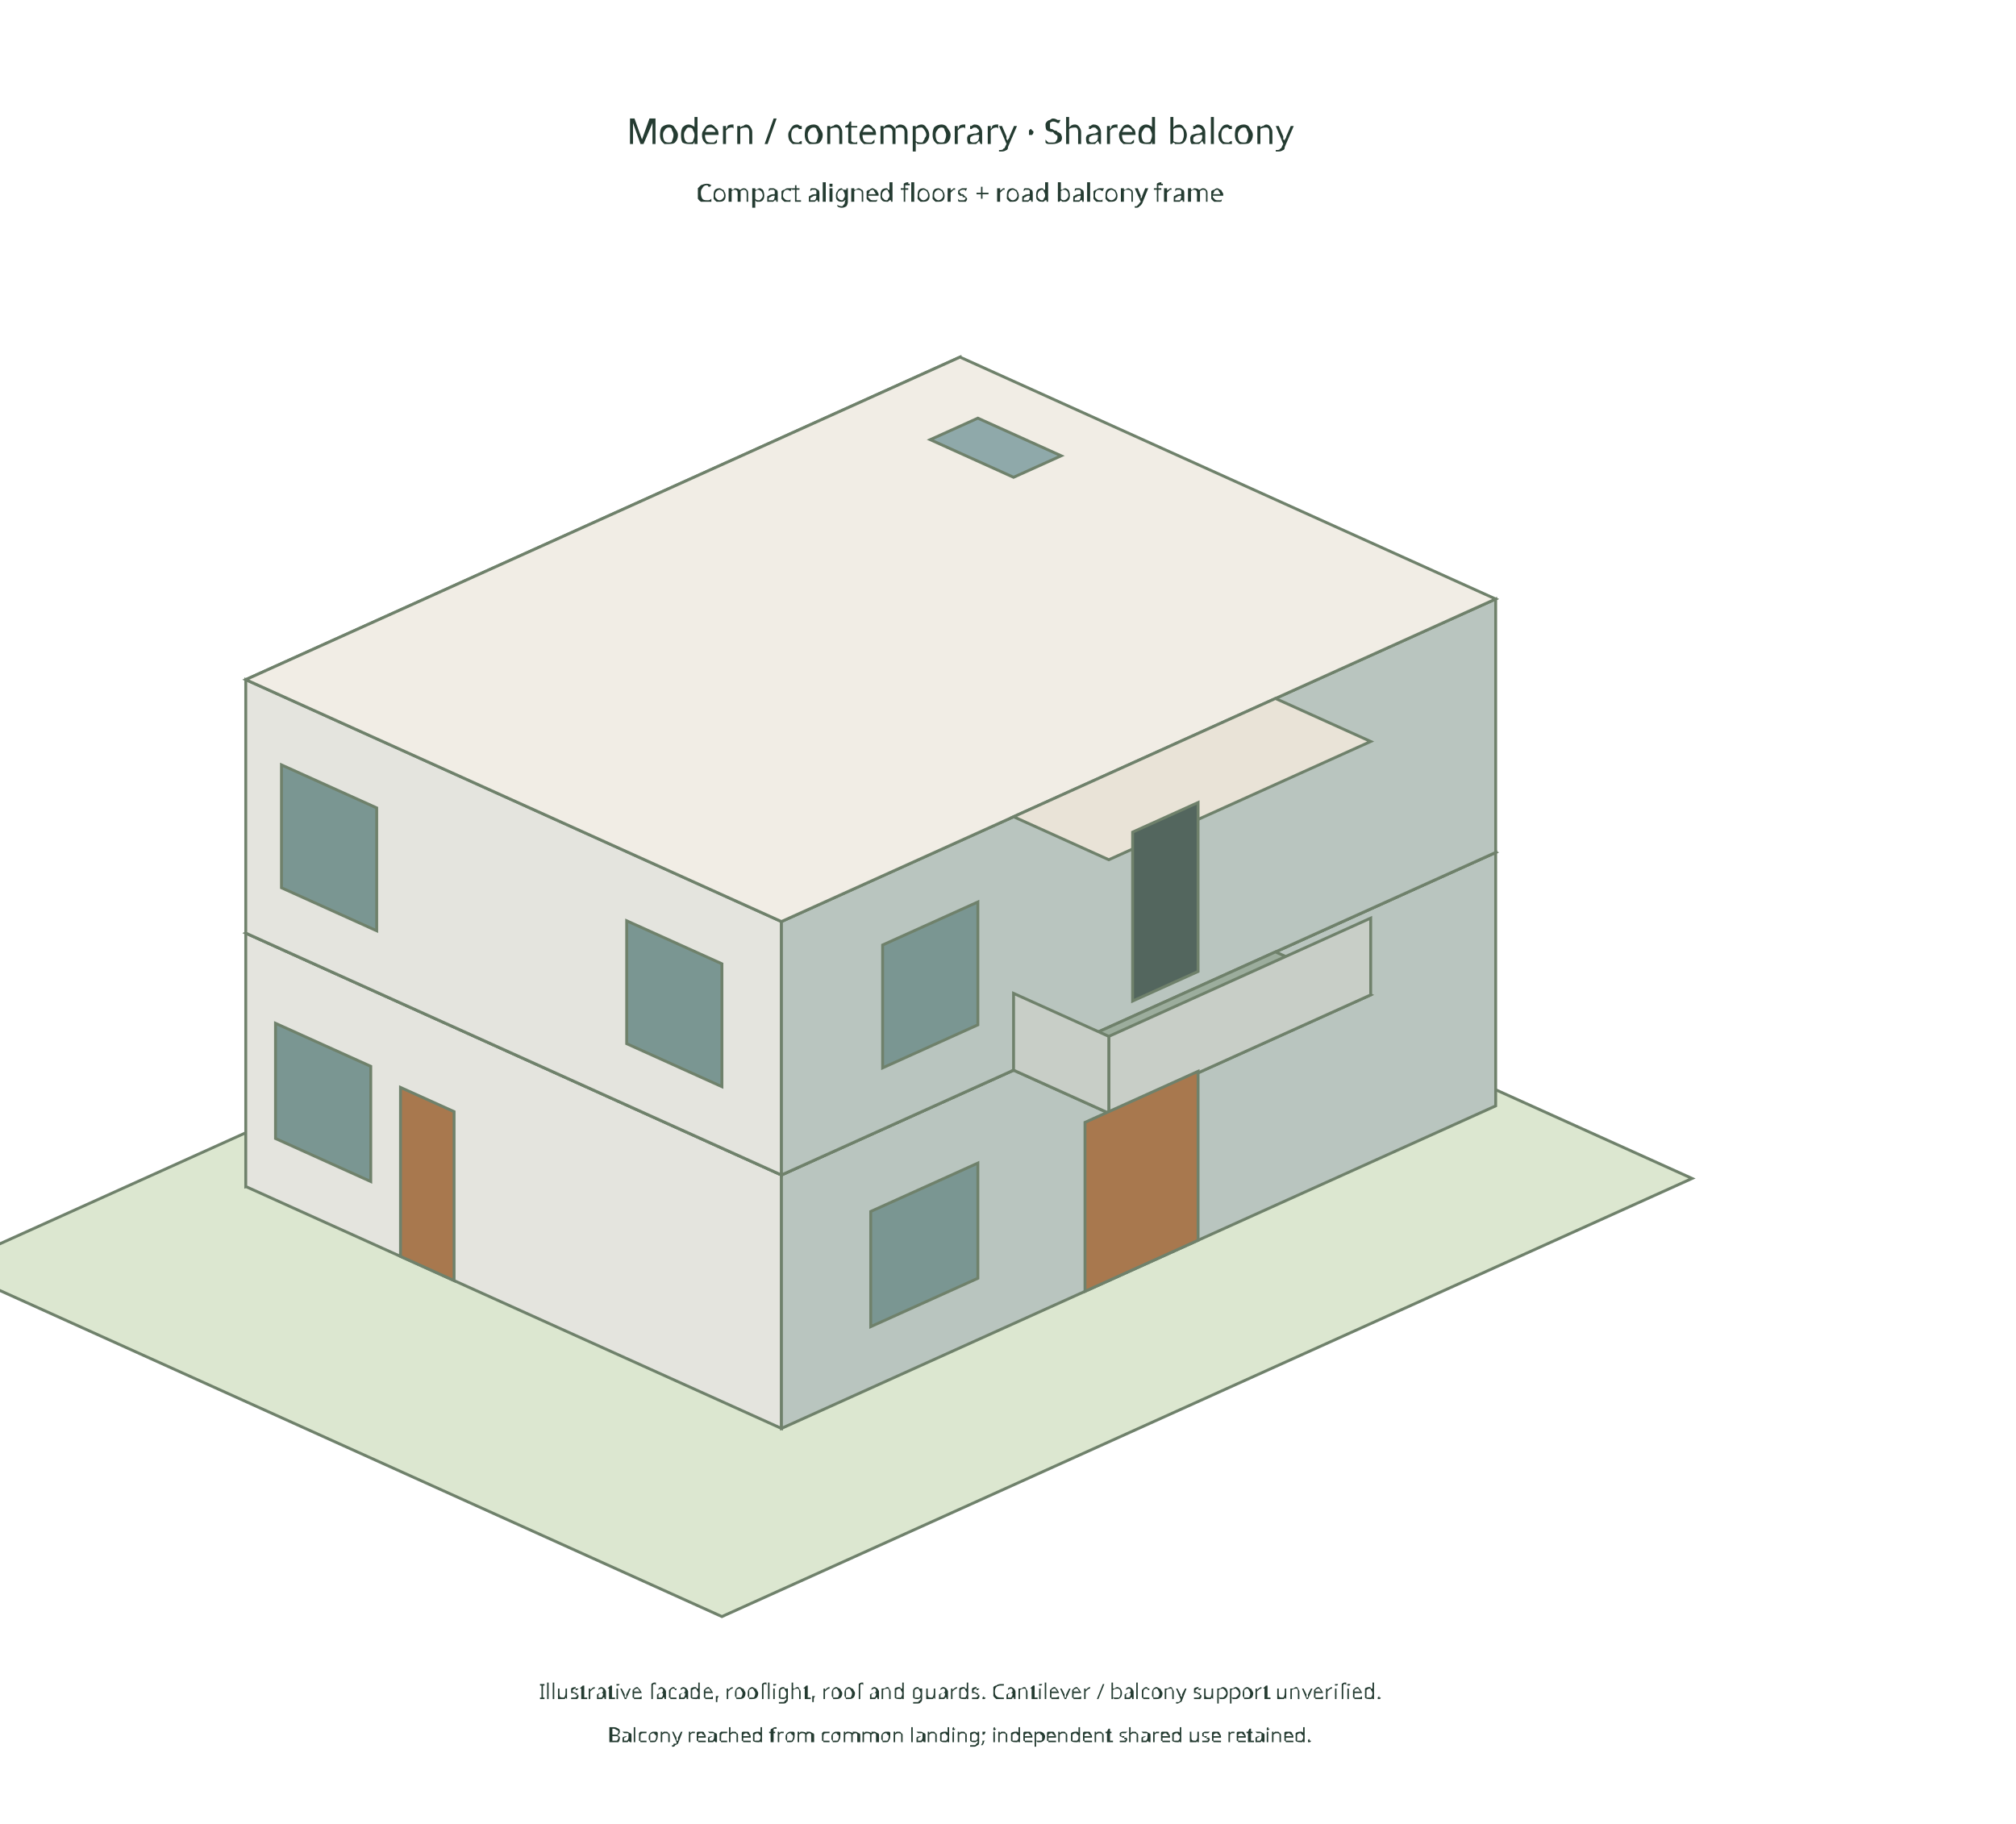
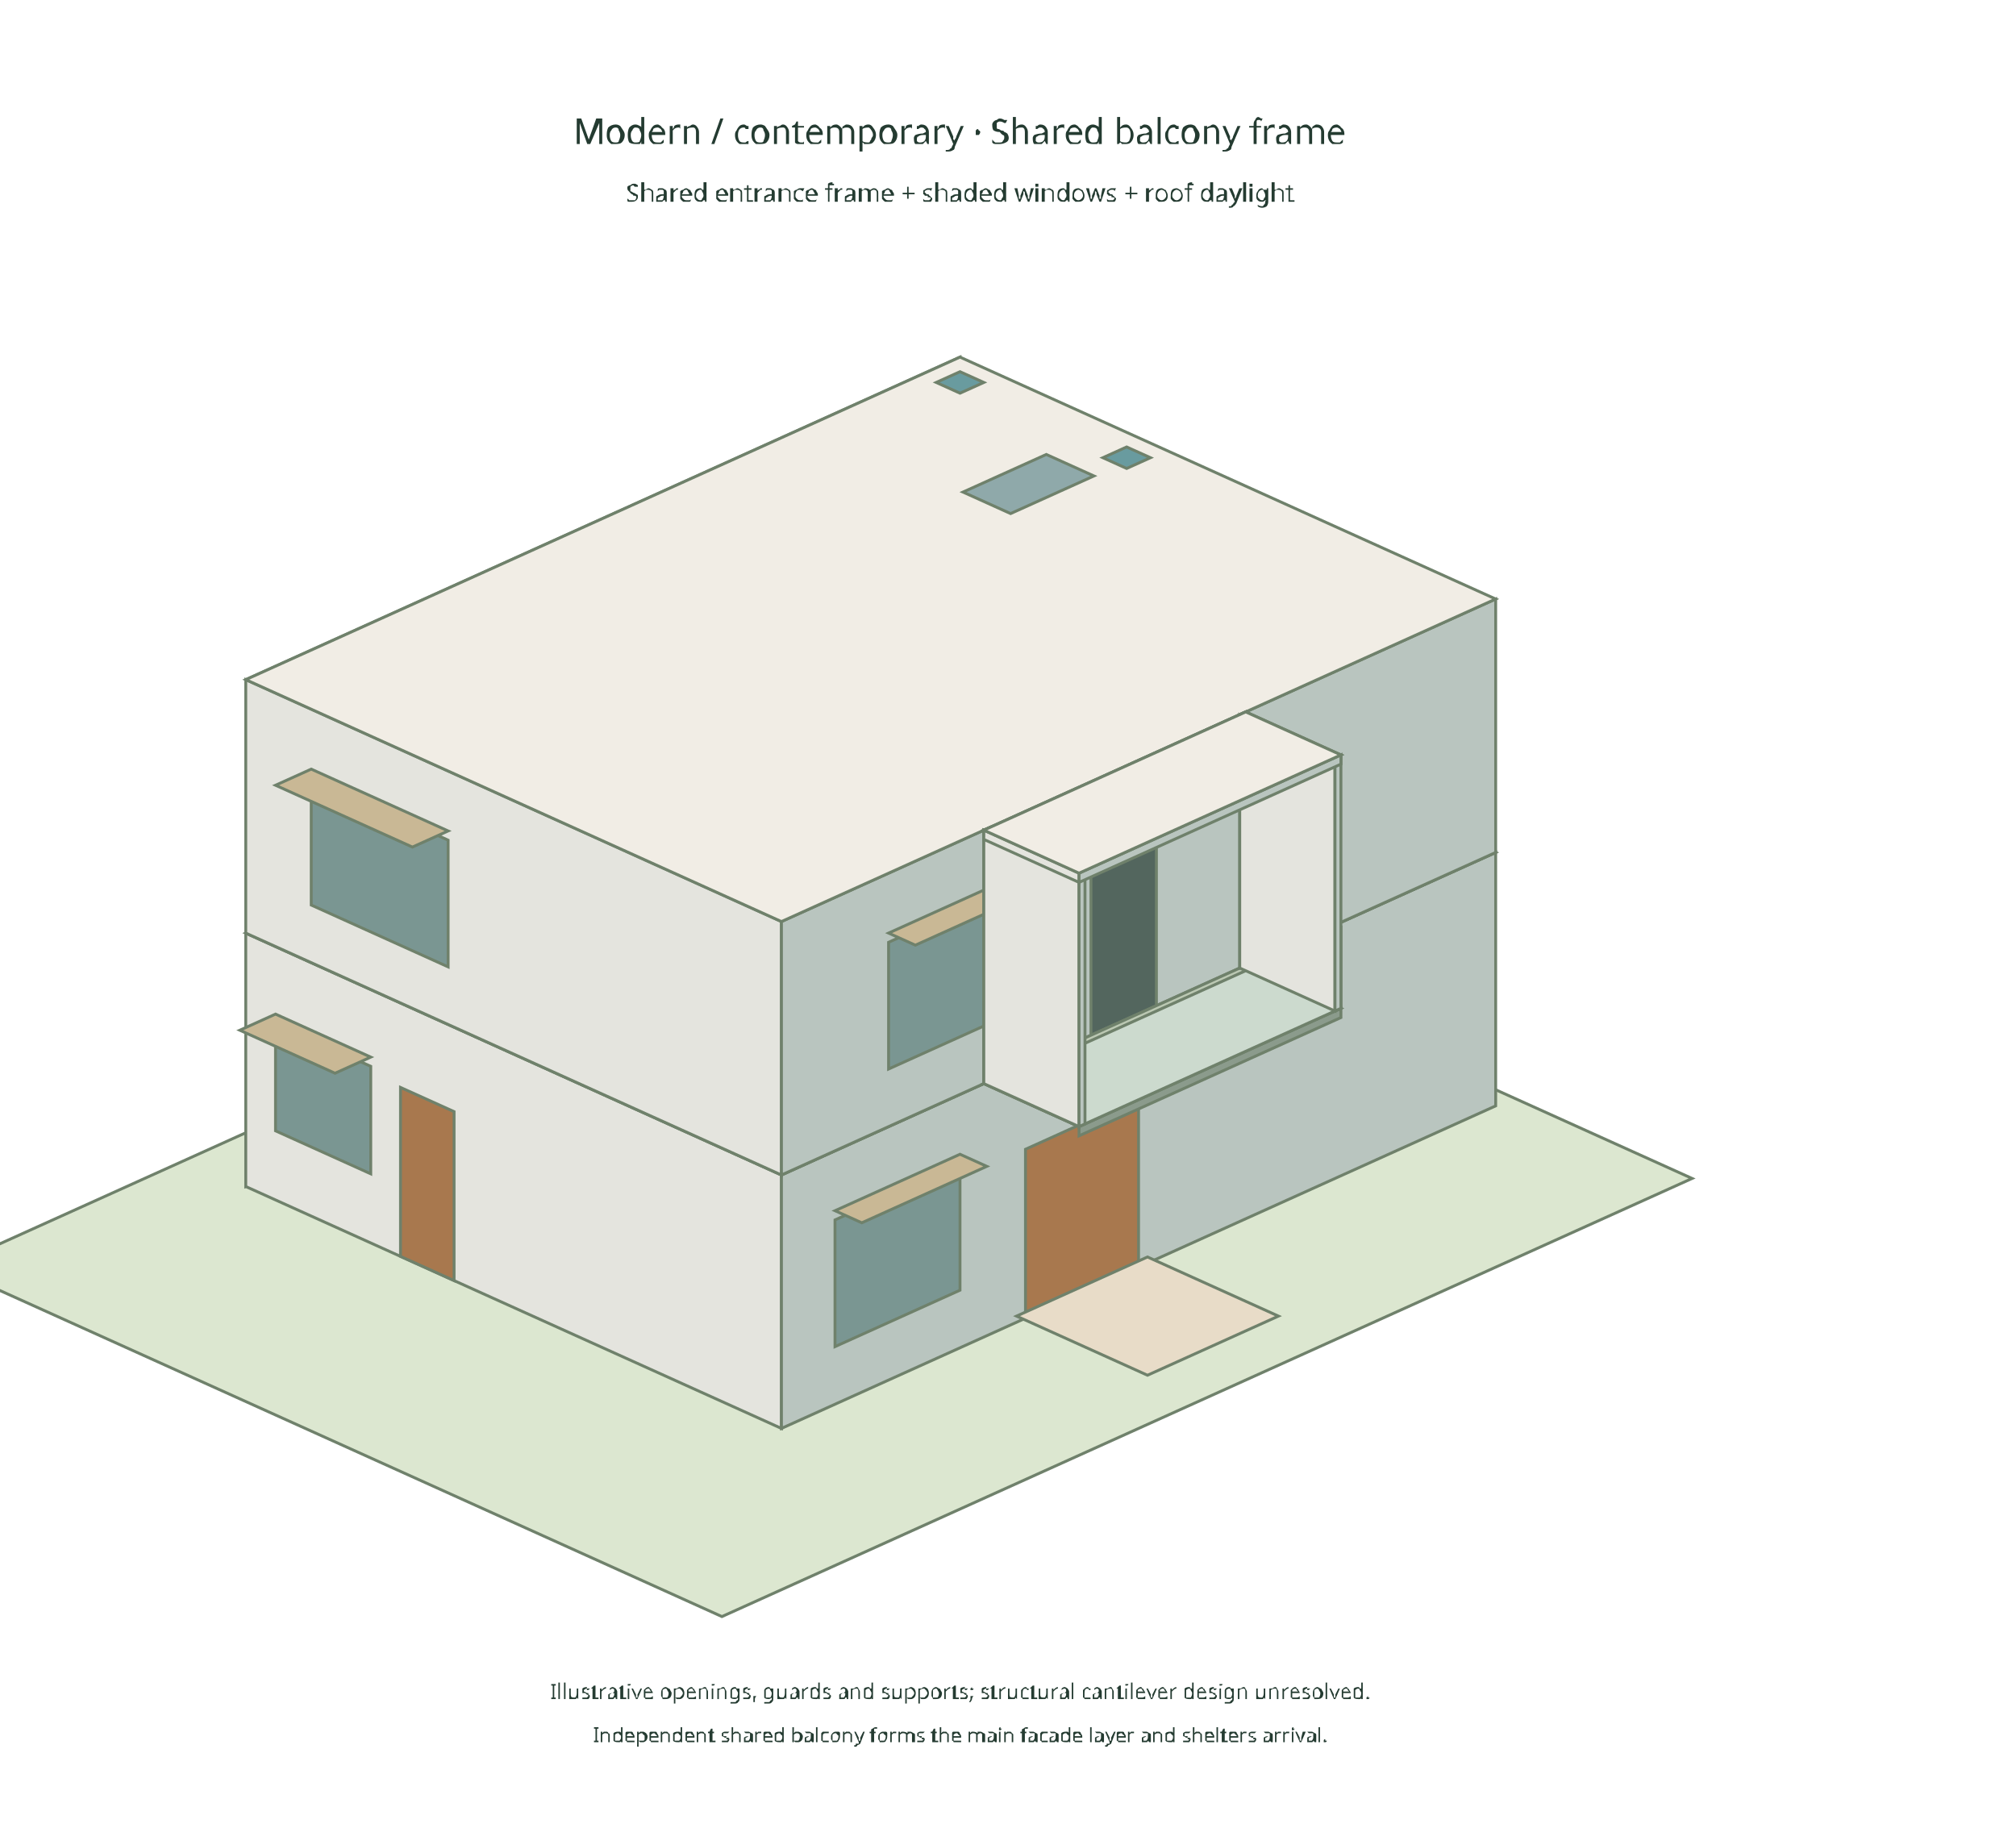
- <svg xmlns="http://www.w3.org/2000/svg" viewBox="-10 -9 21 19" class="drawing" role="img" aria-label="massing conceptual drawing" data-revision="C06" data-option="01">
+ <svg xmlns="http://www.w3.org/2000/svg" viewBox="-10 -9 21 19" class="drawing" role="img" aria-label="massing conceptual drawing" data-revision="C07" data-option="01">
  <polygon points="-0.434,-0.364 7.626,3.276 -2.48,7.84 -10.54,4.2" fill="#dce7d0" stroke="#6f816b" stroke-width="0.03" />
  <polygon points="0,0 -7.44,3.36 -7.44,0.72 0,-2.64" fill="#d4d8d0" stroke="#6f816b" stroke-width="0.03" />
  <polygon points="-7.44,3.36 -1.86,5.88 -1.86,3.24 -7.44,0.72" fill="#e4e4de" stroke="#6f816b" stroke-width="0.03" />
  <polygon points="5.58,2.52 -1.86,5.88 -1.86,3.24 5.58,-0.12" fill="#b9c5bf" stroke="#6f816b" stroke-width="0.03" />
  <polygon points="0,-2.64 5.58,-0.12 -1.86,3.24 -7.44,0.72" fill="#f1ede5" stroke="#6f816b" stroke-width="0.03" />
  <polygon points="0,-2.64 -7.44,0.72 -7.44,-1.92 0,-5.28" fill="#d4d8d0" stroke="#6f816b" stroke-width="0.03" />
  <polygon points="-7.44,0.72 -1.86,3.24 -1.86,0.6 -7.44,-1.92" fill="#e4e4de" stroke="#6f816b" stroke-width="0.03" />
  <polygon points="5.58,-0.12 -1.86,3.24 -1.86,0.6 5.58,-2.76" fill="#b9c5bf" stroke="#6f816b" stroke-width="0.03" />
  <polygon points="0,-5.28 5.58,-2.76 -1.86,0.6 -7.44,-1.92" fill="#f1ede5" stroke="#6f816b" stroke-width="0.03" />
-   <polygon points="3.286,0.916 4.278,1.364 1.55,2.596 0.558,2.148" fill="#9cad9d" stroke="#6f816b" stroke-width="0.03" />
-   <polygon points="4.278,1.364 1.55,2.596 1.55,1.796 4.278,0.564" fill="#c8cec7" stroke="#6f816b" stroke-width="0.03" />
-   <polygon points="0.558,2.148 1.55,2.596 1.55,1.796 0.558,1.348" fill="#c8cec7" stroke="#6f816b" stroke-width="0.03" />
-   <polygon points="3.286,-1.724 4.278,-1.276 1.55,-0.044 0.558,-0.492" fill="#e9e3d7" stroke="#6f816b" stroke-width="0.03" />
-   <polygon points="2.48,3.92 1.302,4.452 1.302,2.692 2.48,2.16" fill="#a8784e" stroke="#6f816b" stroke-width="0.03" />
+   <polygon points="1.86,4.2 0.682,4.732 0.682,2.972 1.86,2.44" fill="#a8784e" stroke="#6f816b" stroke-width="0.03" />
  <polygon points="-5.828,4.088 -5.27,4.34 -5.27,2.58 -5.828,2.328" fill="#a8784e" stroke="#6f816b" stroke-width="0.03" />
-   <polygon points="-7.13,2.86 -6.138,3.308 -6.138,2.108 -7.13,1.66" fill="#7a9692" stroke="#6f816b" stroke-width="0.03" />
-   <polygon points="0.186,4.316 -0.93,4.82 -0.93,3.62 0.186,3.116" fill="#7a9692" stroke="#6f816b" stroke-width="0.03" />
-   <polygon points="2.48,1.12 1.798,1.428 1.798,-0.332 2.48,-0.64" fill="#53665e" stroke="#6f816b" stroke-width="0.03" />
-   <polygon points="-7.068,0.248 -6.076,0.696 -6.076,-0.584 -7.068,-1.032" fill="#7a9692" stroke="#6f816b" stroke-width="0.03" />
-   <polygon points="-3.472,1.872 -2.48,2.32 -2.48,1.04 -3.472,0.592" fill="#7a9692" stroke="#6f816b" stroke-width="0.03" />
-   <polygon points="0.186,1.676 -0.806,2.124 -0.806,0.844 0.186,0.396" fill="#7a9692" stroke="#6f816b" stroke-width="0.03" />
-   <polygon points="0.186,-4.644 1.054,-4.252 0.558,-4.028 -0.31,-4.42" fill="#8fa9aa" stroke="#6f816b" stroke-width="0.03" />
-   <text x="0" y="-7.5" font-size="0.36" text-anchor="middle" fill="#243b31" font-family="system-ui,sans-serif">Modern / contemporary · Shared balcony</text>
-   <text x="0" y="-6.9" font-size="0.26" text-anchor="middle" fill="#243b31" font-family="system-ui,sans-serif">Compact aligned floors + road balcony frame</text>
-   <text x="0" y="8.7" font-size="0.22" text-anchor="middle" fill="#243b31" font-family="system-ui,sans-serif">Illustrative facade, rooflight, roof and guards. Cantilever / balcony support unverified.</text>
-   <text x="0" y="9.15" font-size="0.21" text-anchor="middle" fill="#243b31" font-family="system-ui,sans-serif">Balcony reached from common landing; independent shared use retained.</text>
+   <polygon points="2.046,1.476 1.364,1.784 1.364,-0.136 2.046,-0.444" fill="#53665e" stroke="#6f816b" stroke-width="0.03" />
+   <polygon points="-7.13,2.78 -6.138,3.228 -6.138,2.108 -7.13,1.66" fill="#7a9692" stroke="#6f816b" stroke-width="0.03" />
+   <polygon points="0,4.44 -1.302,5.028 -1.302,3.708 0,3.12" fill="#7a9692" stroke="#6f816b" stroke-width="0.03" />
+   <polygon points="-6.758,0.428 -5.332,1.072 -5.332,-0.248 -6.758,-0.892" fill="#7a9692" stroke="#6f816b" stroke-width="0.03" />
+   <polygon points="0.62,1.52 -0.744,2.136 -0.744,0.816 0.62,0.2" fill="#7a9692" stroke="#6f816b" stroke-width="0.03" />
+   <polygon points="-7.13,1.564 -6.138,2.012 -6.51,2.18 -7.502,1.732" fill="#c9b895" stroke="#6f816b" stroke-width="0.03" />
+   <polygon points="0,3.024 0.279,3.15 -1.023,3.738 -1.302,3.612" fill="#c9b895" stroke="#6f816b" stroke-width="0.03" />
+   <polygon points="-6.758,-0.988 -5.332,-0.344 -5.704,-0.176 -7.13,-0.82" fill="#c9b895" stroke="#6f816b" stroke-width="0.03" />
+   <polygon points="0.62,0.104 0.899,0.23 -0.465,0.846 -0.744,0.72" fill="#c9b895" stroke="#6f816b" stroke-width="0.03" />
+   <polygon points="0.899,-4.266 1.395,-4.042 0.527,-3.65 0.031,-3.874" fill="#8fa9aa" stroke="#6f816b" stroke-width="0.03" />
+   <polygon points="0,-5.128 0.248,-5.016 0,-4.904 -0.248,-5.016" fill="#699b9f" stroke="#6f816b" stroke-width="0.03" />
+   <polygon points="1.736,-4.344 1.984,-4.232 1.736,-4.12 1.488,-4.232" fill="#699b9f" stroke="#6f816b" stroke-width="0.03" />
+   <polygon points="2.976,1.056 3.968,1.504 1.24,2.736 0.248,2.288" fill="#bbc8b3" stroke="#6f816b" stroke-width="0.03" />
+   <polygon points="3.968,1.6 1.24,2.832 1.24,2.736 3.968,1.504" fill="#8b9b8c" stroke="#6f816b" stroke-width="0.03" />
+   <polygon points="3.968,1.504 1.24,2.736 1.24,1.896 3.968,0.664" fill="#d4e1db" stroke="#6f816b" stroke-width="0.03" fill-opacity=".7" />
+   <polygon points="0.248,2.288 1.24,2.736 1.24,1.896 0.248,1.448" fill="#d4e1db" stroke="#6f816b" stroke-width="0.03" fill-opacity=".7" />
+   <polygon points="2.976,1.056 2.914,1.084 2.914,-1.556 2.976,-1.584" fill="#d4d8d0" stroke="#6f816b" stroke-width="0.03" />
+   <polygon points="2.914,1.084 3.906,1.532 3.906,-1.108 2.914,-1.556" fill="#e4e4de" stroke="#6f816b" stroke-width="0.03" />
+   <polygon points="3.968,1.504 3.906,1.532 3.906,-1.108 3.968,-1.136" fill="#b9c5bf" stroke="#6f816b" stroke-width="0.03" />
+   <polygon points="2.976,-1.584 3.968,-1.136 3.906,-1.108 2.914,-1.556" fill="#f1ede5" stroke="#6f816b" stroke-width="0.03" />
+   <polygon points="0.31,2.26 0.248,2.288 0.248,-0.352 0.31,-0.38" fill="#d4d8d0" stroke="#6f816b" stroke-width="0.03" />
+   <polygon points="0.248,2.288 1.24,2.736 1.24,0.096 0.248,-0.352" fill="#e4e4de" stroke="#6f816b" stroke-width="0.03" />
+   <polygon points="1.302,2.708 1.24,2.736 1.24,0.096 1.302,0.068" fill="#b9c5bf" stroke="#6f816b" stroke-width="0.03" />
+   <polygon points="0.31,-0.38 1.302,0.068 1.24,0.096 0.248,-0.352" fill="#f1ede5" stroke="#6f816b" stroke-width="0.03" />
+   <polygon points="2.976,-1.488 0.248,-0.256 0.248,-0.352 2.976,-1.584" fill="#d4d8d0" stroke="#6f816b" stroke-width="0.03" />
+   <polygon points="0.248,-0.256 1.24,0.192 1.24,0.096 0.248,-0.352" fill="#e4e4de" stroke="#6f816b" stroke-width="0.03" />
+   <polygon points="3.968,-1.04 1.24,0.192 1.24,0.096 3.968,-1.136" fill="#b9c5bf" stroke="#6f816b" stroke-width="0.03" />
+   <polygon points="2.976,-1.584 3.968,-1.136 1.24,0.096 0.248,-0.352" fill="#f1ede5" stroke="#6f816b" stroke-width="0.03" />
+   <polygon points="1.953,4.094 3.317,4.71 1.953,5.326 0.589,4.71" fill="#e8dcc8" stroke="#6f816b" stroke-width="0.03" />
+   <text x="0" y="-7.5" font-size="0.36" text-anchor="middle" fill="#243b31" font-family="system-ui,sans-serif">Modern / contemporary · Shared balcony frame</text>
+   <text x="0" y="-6.9" font-size="0.26" text-anchor="middle" fill="#243b31" font-family="system-ui,sans-serif">Shared entrance frame + shaded windows + roof daylight</text>
+   <text x="0" y="8.7" font-size="0.22" text-anchor="middle" fill="#243b31" font-family="system-ui,sans-serif">Illustrative openings, guards and supports; structural cantilever design unresolved.</text>
+   <text x="0" y="9.15" font-size="0.21" text-anchor="middle" fill="#243b31" font-family="system-ui,sans-serif">Independent shared balcony forms the main facade layer and shelters arrival.</text>
</svg>
